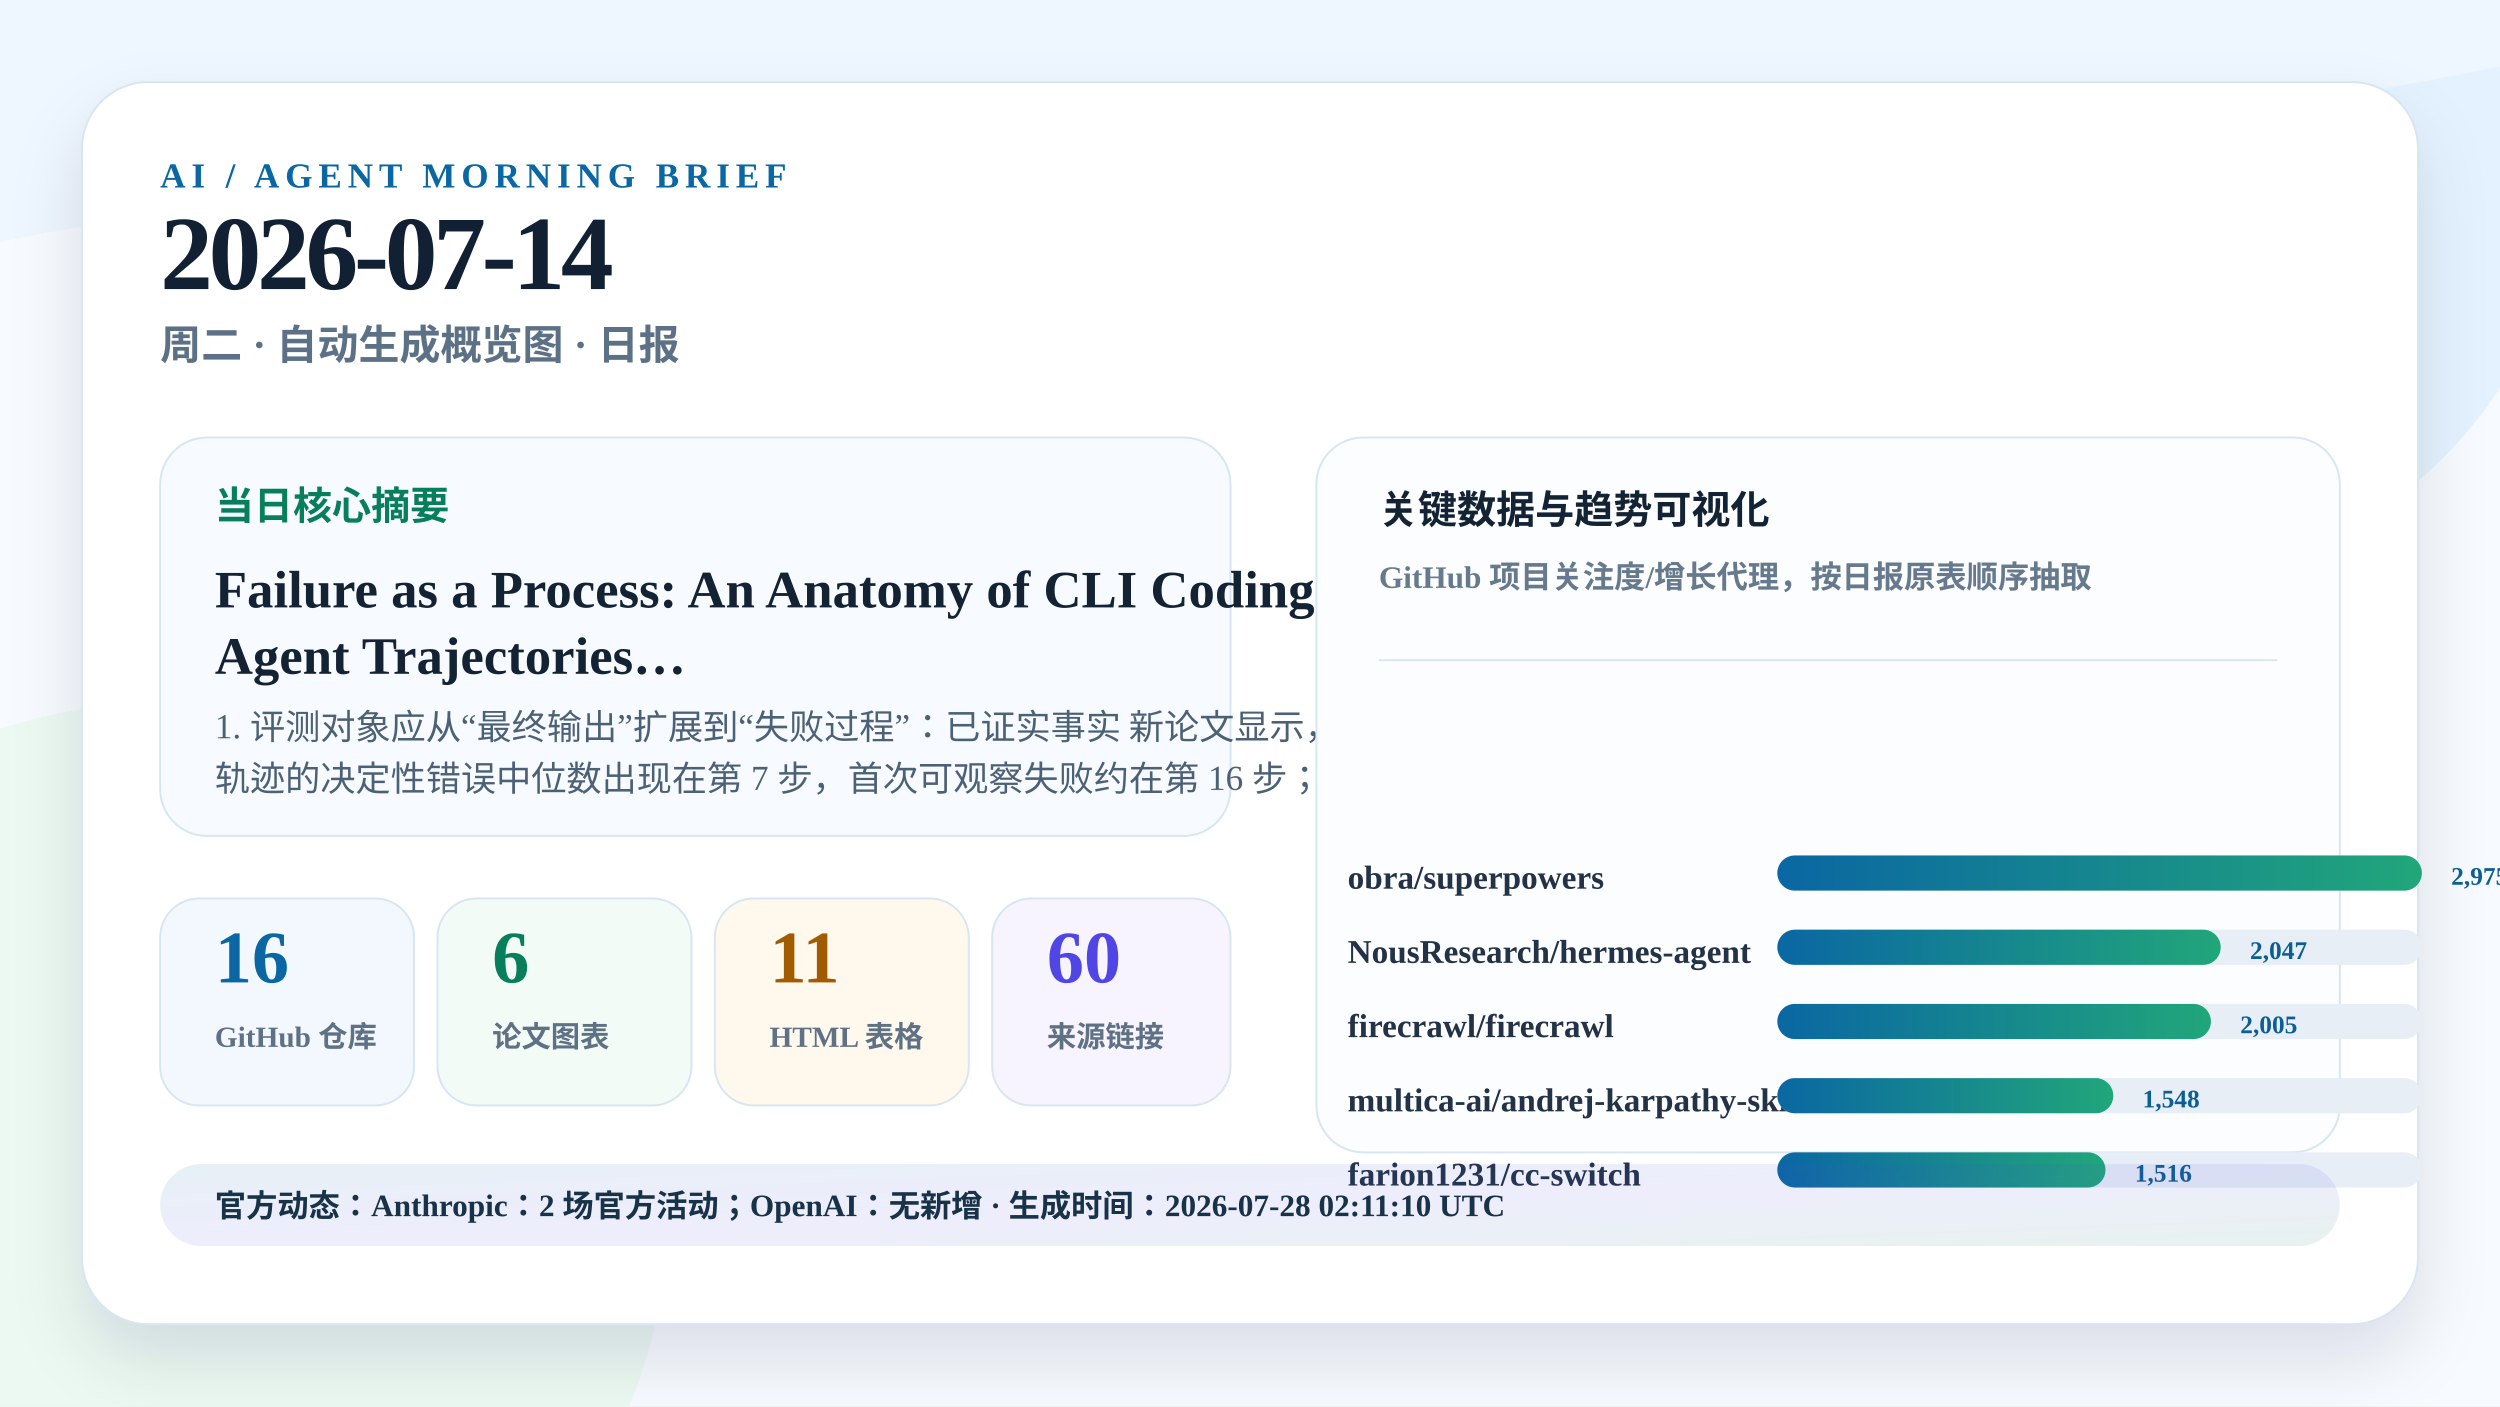
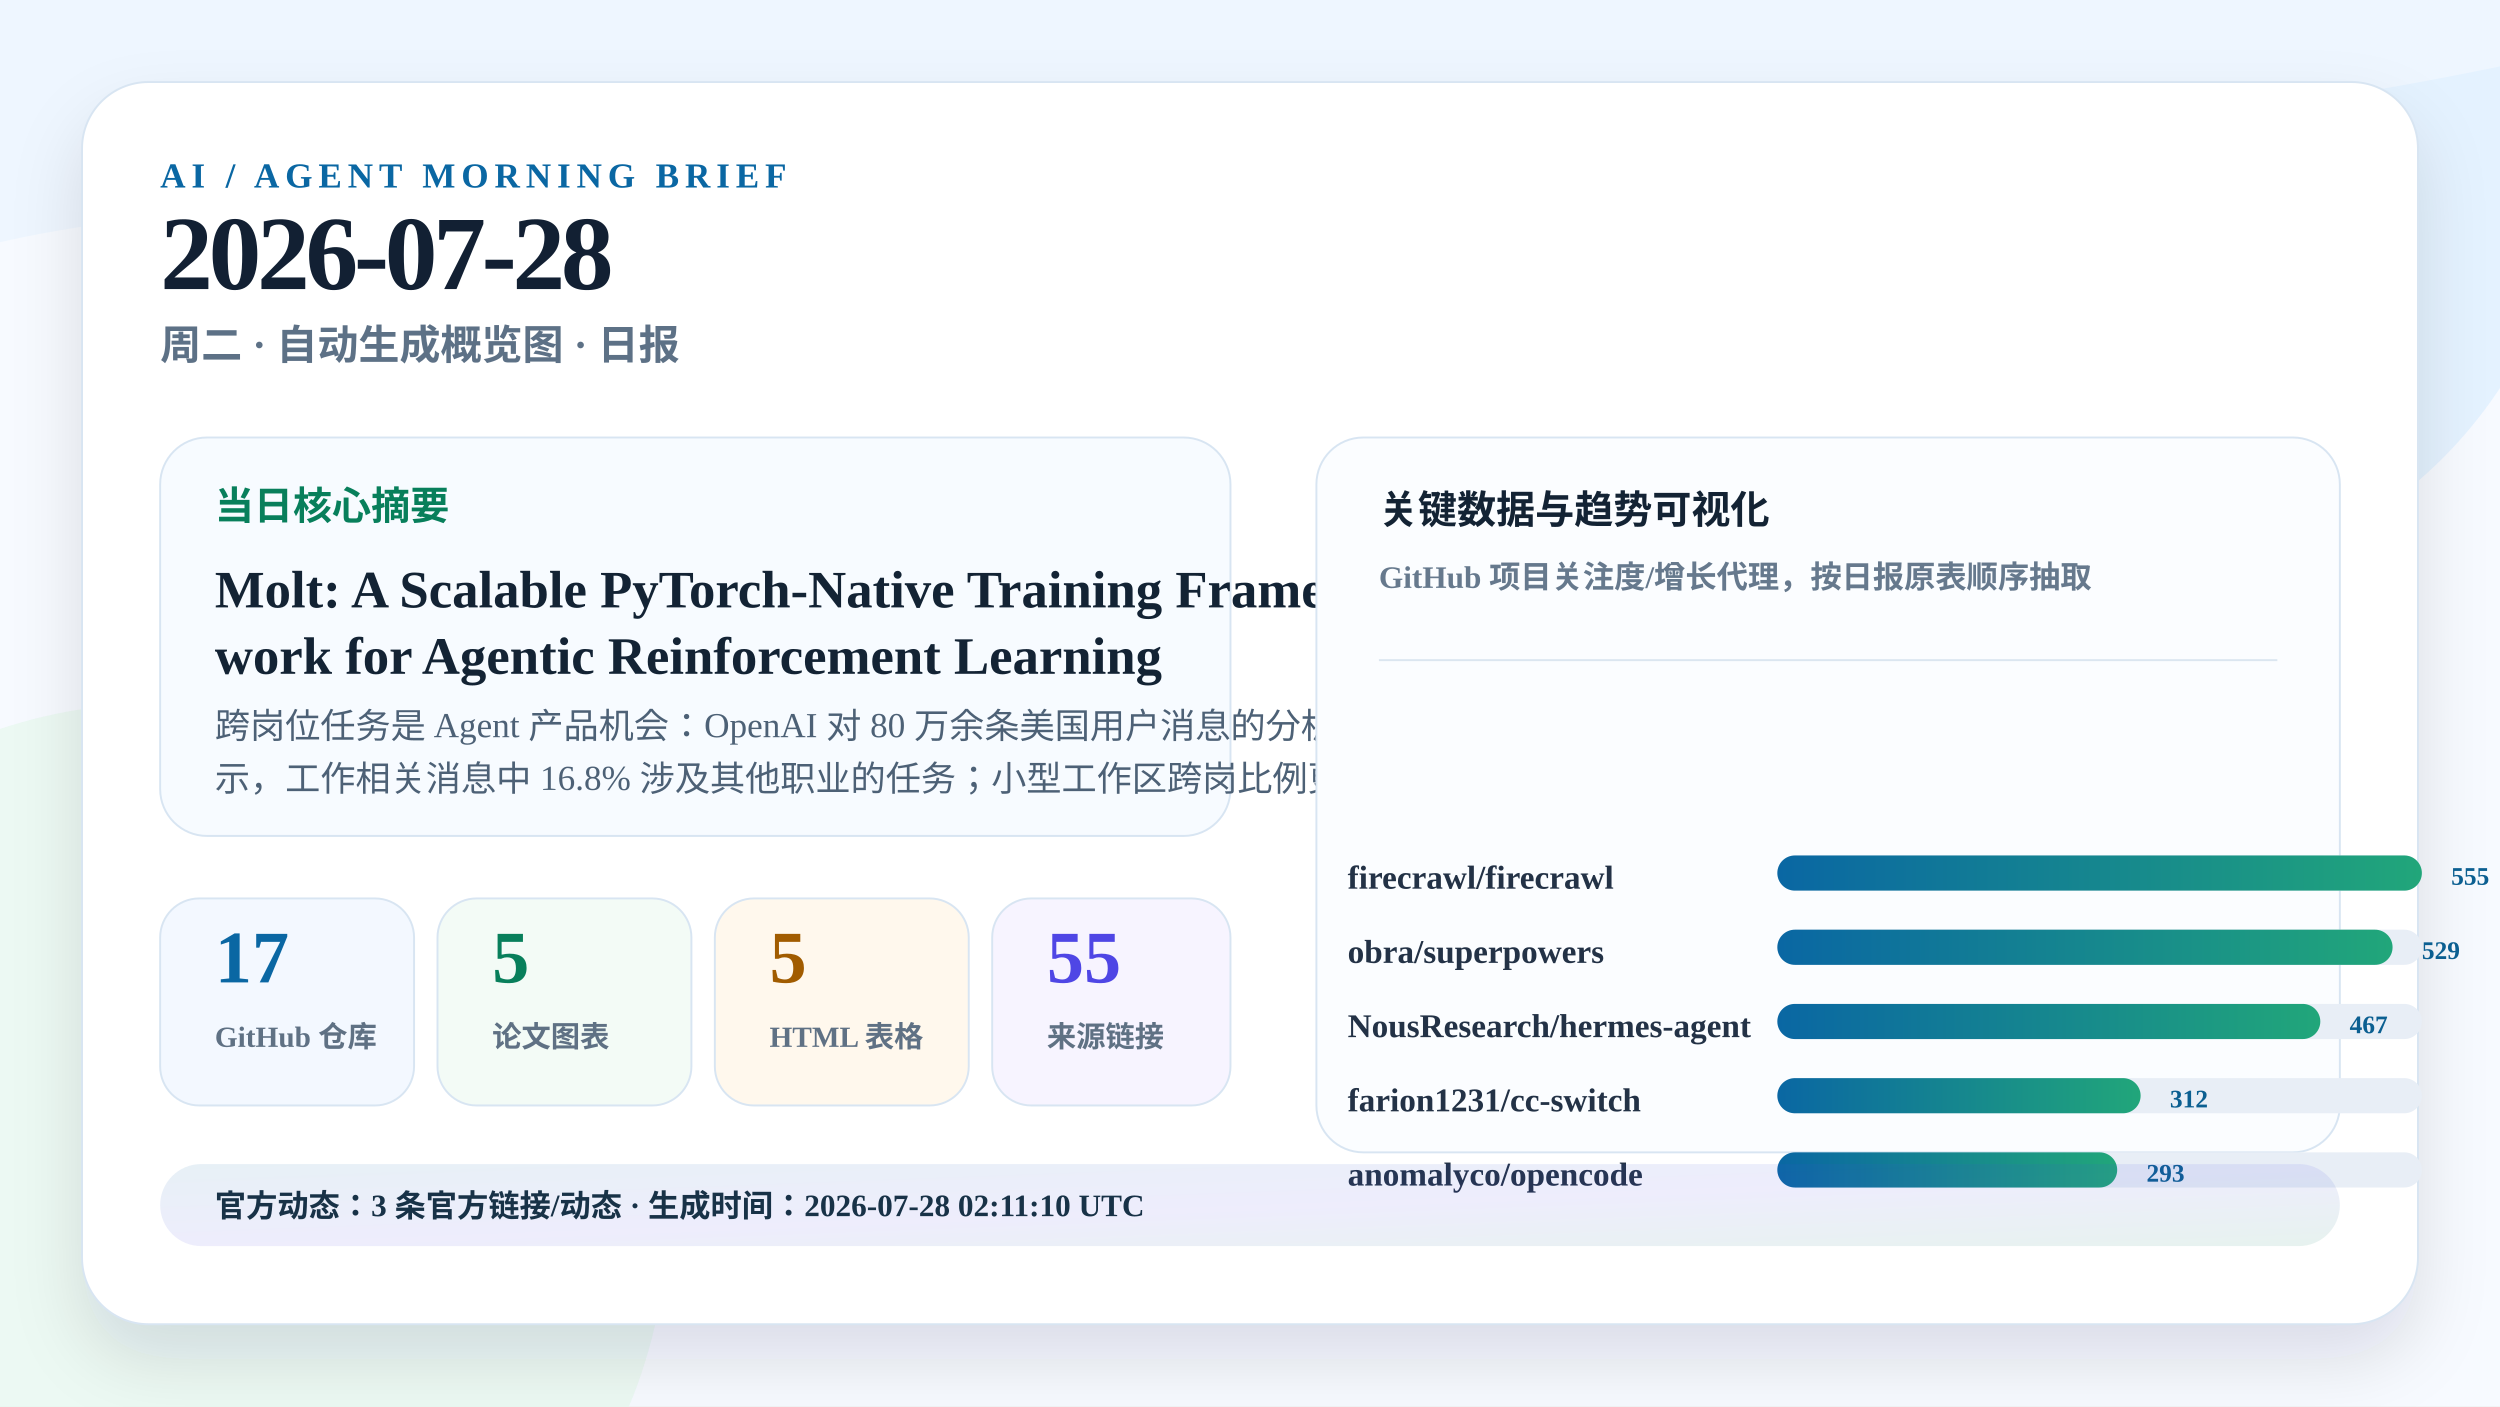
- <svg xmlns="http://www.w3.org/2000/svg" width="1280" height="720" viewBox="0 0 1280 720" role="img" aria-label="2026-07-14 AI Agent 晨间简报概览">
+ <svg xmlns="http://www.w3.org/2000/svg" width="1280" height="720" viewBox="0 0 1280 720" role="img" aria-label="2026-07-28 AI Agent 晨间简报概览">
  <defs>
    <linearGradient id="accent" x1="0" y1="0" x2="1" y2="1">
      <stop offset="0%" stop-color="#0a67a3" />
      <stop offset="52%" stop-color="#4f46e5" />
      <stop offset="100%" stop-color="#087f5b" />
    </linearGradient>
    <linearGradient id="barGradient" x1="0" y1="0" x2="1" y2="0">
      <stop offset="0%" stop-color="#0a67a3" />
      <stop offset="100%" stop-color="#21a67a" />
    </linearGradient>
    <filter id="shadow" x="-10%" y="-10%" width="120%" height="130%">
      <feDropShadow dx="0" dy="18" stdDeviation="18" flood-color="#102030" flood-opacity="0.12" />
    </filter>
  </defs>
  <rect width="1280" height="720" fill="#f7faff" />
  <circle cx="1088" cy="72" r="230" fill="#dfefff" opacity="0.78" />
  <circle cx="82" cy="620" r="260" fill="#e7f8ef" opacity="0.72" />
  <path d="M0 124 C220 74 360 176 552 124 C790 60 980 96 1280 34 L1280 0 L0 0 Z" fill="#eef6ff" />
  <rect x="42" y="42" width="1196" height="636" rx="34" fill="white" filter="url(#shadow)" />
  <rect x="42" y="42" width="1196" height="636" rx="34" fill="none" stroke="#d8e5f2" />
  <text x="82" y="96" font-size="18" font-weight="800" letter-spacing="3" fill="#0a67a3">AI / AGENT MORNING BRIEF</text>
-   <text x="82" y="148" font-size="54" font-weight="850" letter-spacing="-2.2" fill="#122033">2026-07-14</text>
+   <text x="82" y="148" font-size="54" font-weight="850" letter-spacing="-2.2" fill="#122033">2026-07-28</text>
  <text x="82" y="184" font-size="21" font-weight="650" fill="#5d7186">周二 · 自动生成概览图 · 日报</text>
  <rect x="82" y="224" width="548" height="204" rx="24" fill="#f7fbff" stroke="#d8e5f2" />
  <text x="110" y="266" font-size="20" font-weight="800" fill="#087f5b">当日核心摘要</text>
-   <text x="110" y="311" font-size="27" font-weight="850" fill="#132334">Failure as a Process: An Anatomy of CLI Coding</text>
-   <text x="110" y="345" font-size="27" font-weight="850" fill="#132334">Agent Trajectories…</text>
-   <text x="110" y="378" font-size="18" font-weight="500" fill="#4d6176">1. 评测对象应从“最终输出”扩展到“失败过程”：已证实事实 新论文显示，失败</text>
-   <text x="110" y="405" font-size="18" font-weight="500" fill="#4d6176">轨迹的决定性错误中位数出现在第 7 步，首次可观察失败约在第 16 步；仅看…</text>
+   <text x="110" y="311" font-size="27" font-weight="850" fill="#132334">Molt: A Scalable PyTorch-Native Training Frame</text>
+   <text x="110" y="345" font-size="27" font-weight="850" fill="#132334">work for Agentic Reinforcement Learning</text>
+   <text x="110" y="378" font-size="18" font-weight="500" fill="#4d6176">跨岗位任务是 Agent 产品机会：OpenAI 对 80 万余条美国用户消息的分析显</text>
+   <text x="110" y="405" font-size="18" font-weight="500" fill="#4d6176">示，工作相关消息中 16.8% 涉及其他职业的任务；小型工作区跨岗比例更高。</text>
  <g>
    <rect x="82" y="460" width="130" height="106" rx="20" fill="#f3f8ff" stroke="#d8e5f2" />
-     <text x="110" y="503" font-size="38" font-weight="850" fill="#0a67a3">16</text>
+     <text x="110" y="503" font-size="38" font-weight="850" fill="#0a67a3">17</text>
    <text x="110" y="536" font-size="15" font-weight="700" fill="#5f7184">GitHub 仓库</text>
    <rect x="224" y="460" width="130" height="106" rx="20" fill="#f3fbf6" stroke="#d8e5f2" />
-     <text x="252" y="503" font-size="38" font-weight="850" fill="#087f5b">6</text>
+     <text x="252" y="503" font-size="38" font-weight="850" fill="#087f5b">5</text>
    <text x="252" y="536" font-size="15" font-weight="700" fill="#5f7184">论文图表</text>
    <rect x="366" y="460" width="130" height="106" rx="20" fill="#fff8ed" stroke="#d8e5f2" />
-     <text x="394" y="503" font-size="38" font-weight="850" fill="#a15c00">11</text>
+     <text x="394" y="503" font-size="38" font-weight="850" fill="#a15c00">5</text>
    <text x="394" y="536" font-size="15" font-weight="700" fill="#5f7184">HTML 表格</text>
    <rect x="508" y="460" width="122" height="106" rx="20" fill="#f7f4ff" stroke="#d8e5f2" />
-     <text x="536" y="503" font-size="38" font-weight="850" fill="#4f46e5">60</text>
+     <text x="536" y="503" font-size="38" font-weight="850" fill="#4f46e5">55</text>
    <text x="536" y="536" font-size="15" font-weight="700" fill="#5f7184">来源链接</text>
  </g>
  <rect x="674" y="224" width="524" height="366" rx="24" fill="#fbfdff" stroke="#d8e5f2" />
  <text x="706" y="268" font-size="20" font-weight="850" fill="#132334">关键数据与趋势可视化</text>
  <text x="706" y="301" font-size="16" font-weight="600" fill="#66798d">GitHub 项目关注度/增长代理，按日报原表顺序抽取</text>
  <path d="M706 338 H1166" stroke="#dbe6f0" />
-   <text x="690" y="455" font-size="17" font-weight="650" fill="#233246">obra/superpowers</text>
+   <text x="690" y="455" font-size="17" font-weight="650" fill="#233246">firecrawl/firecrawl</text>
  <rect x="910" y="438" width="330" height="18" rx="9" fill="#e8eef6" />
  <rect x="910" y="438" width="330" height="18" rx="9" fill="url(#barGradient)" />
-   <text x="1255" y="453" font-size="13" font-weight="700" fill="#0b5f91">2,975</text>
-   <text x="690" y="493" font-size="17" font-weight="650" fill="#233246">NousResearch/hermes-agent</text>
+   <text x="1255" y="453" font-size="13" font-weight="700" fill="#0b5f91">555</text>
+   <text x="690" y="493" font-size="17" font-weight="650" fill="#233246">obra/superpowers</text>
  <rect x="910" y="476" width="330" height="18" rx="9" fill="#e8eef6" />
-   <rect x="910" y="476" width="227" height="18" rx="9" fill="url(#barGradient)" />
-   <text x="1152" y="491" font-size="13" font-weight="700" fill="#0b5f91">2,047</text>
-   <text x="690" y="531" font-size="17" font-weight="650" fill="#233246">firecrawl/firecrawl</text>
+   <rect x="910" y="476" width="315" height="18" rx="9" fill="url(#barGradient)" />
+   <text x="1240" y="491" font-size="13" font-weight="700" fill="#0b5f91">529</text>
+   <text x="690" y="531" font-size="17" font-weight="650" fill="#233246">NousResearch/hermes-agent</text>
  <rect x="910" y="514" width="330" height="18" rx="9" fill="#e8eef6" />
-   <rect x="910" y="514" width="222" height="18" rx="9" fill="url(#barGradient)" />
-   <text x="1147" y="529" font-size="13" font-weight="700" fill="#0b5f91">2,005</text>
-   <text x="690" y="569" font-size="17" font-weight="650" fill="#233246">multica-ai/andrej-karpathy-skills</text>
+   <rect x="910" y="514" width="278" height="18" rx="9" fill="url(#barGradient)" />
+   <text x="1203" y="529" font-size="13" font-weight="700" fill="#0b5f91">467</text>
+   <text x="690" y="569" font-size="17" font-weight="650" fill="#233246">farion1231/cc-switch</text>
  <rect x="910" y="552" width="330" height="18" rx="9" fill="#e8eef6" />
-   <rect x="910" y="552" width="172" height="18" rx="9" fill="url(#barGradient)" />
-   <text x="1097" y="567" font-size="13" font-weight="700" fill="#0b5f91">1,548</text>
-   <text x="690" y="607" font-size="17" font-weight="650" fill="#233246">farion1231/cc-switch</text>
+   <rect x="910" y="552" width="186" height="18" rx="9" fill="url(#barGradient)" />
+   <text x="1111" y="567" font-size="13" font-weight="700" fill="#0b5f91">312</text>
+   <text x="690" y="607" font-size="17" font-weight="650" fill="#233246">anomalyco/opencode</text>
  <rect x="910" y="590" width="330" height="18" rx="9" fill="#e8eef6" />
-   <rect x="910" y="590" width="168" height="18" rx="9" fill="url(#barGradient)" />
-   <text x="1093" y="605" font-size="13" font-weight="700" fill="#0b5f91">1,516</text>
+   <rect x="910" y="590" width="174" height="18" rx="9" fill="url(#barGradient)" />
+   <text x="1099" y="605" font-size="13" font-weight="700" fill="#0b5f91">293</text>
  <rect x="82" y="596" width="1116" height="42" rx="21" fill="url(#accent)" opacity="0.10" />
-   <text x="110" y="623" font-size="16" font-weight="750" fill="#183247">官方动态：Anthropic：2 场官方活动；OpenAI：无新增 · 生成时间：2026-07-28 02:11:10 UTC</text>
+   <text x="110" y="623" font-size="16" font-weight="750" fill="#183247">官方动态：3 条官方链接/动态 · 生成时间：2026-07-28 02:11:10 UTC</text>
</svg>
